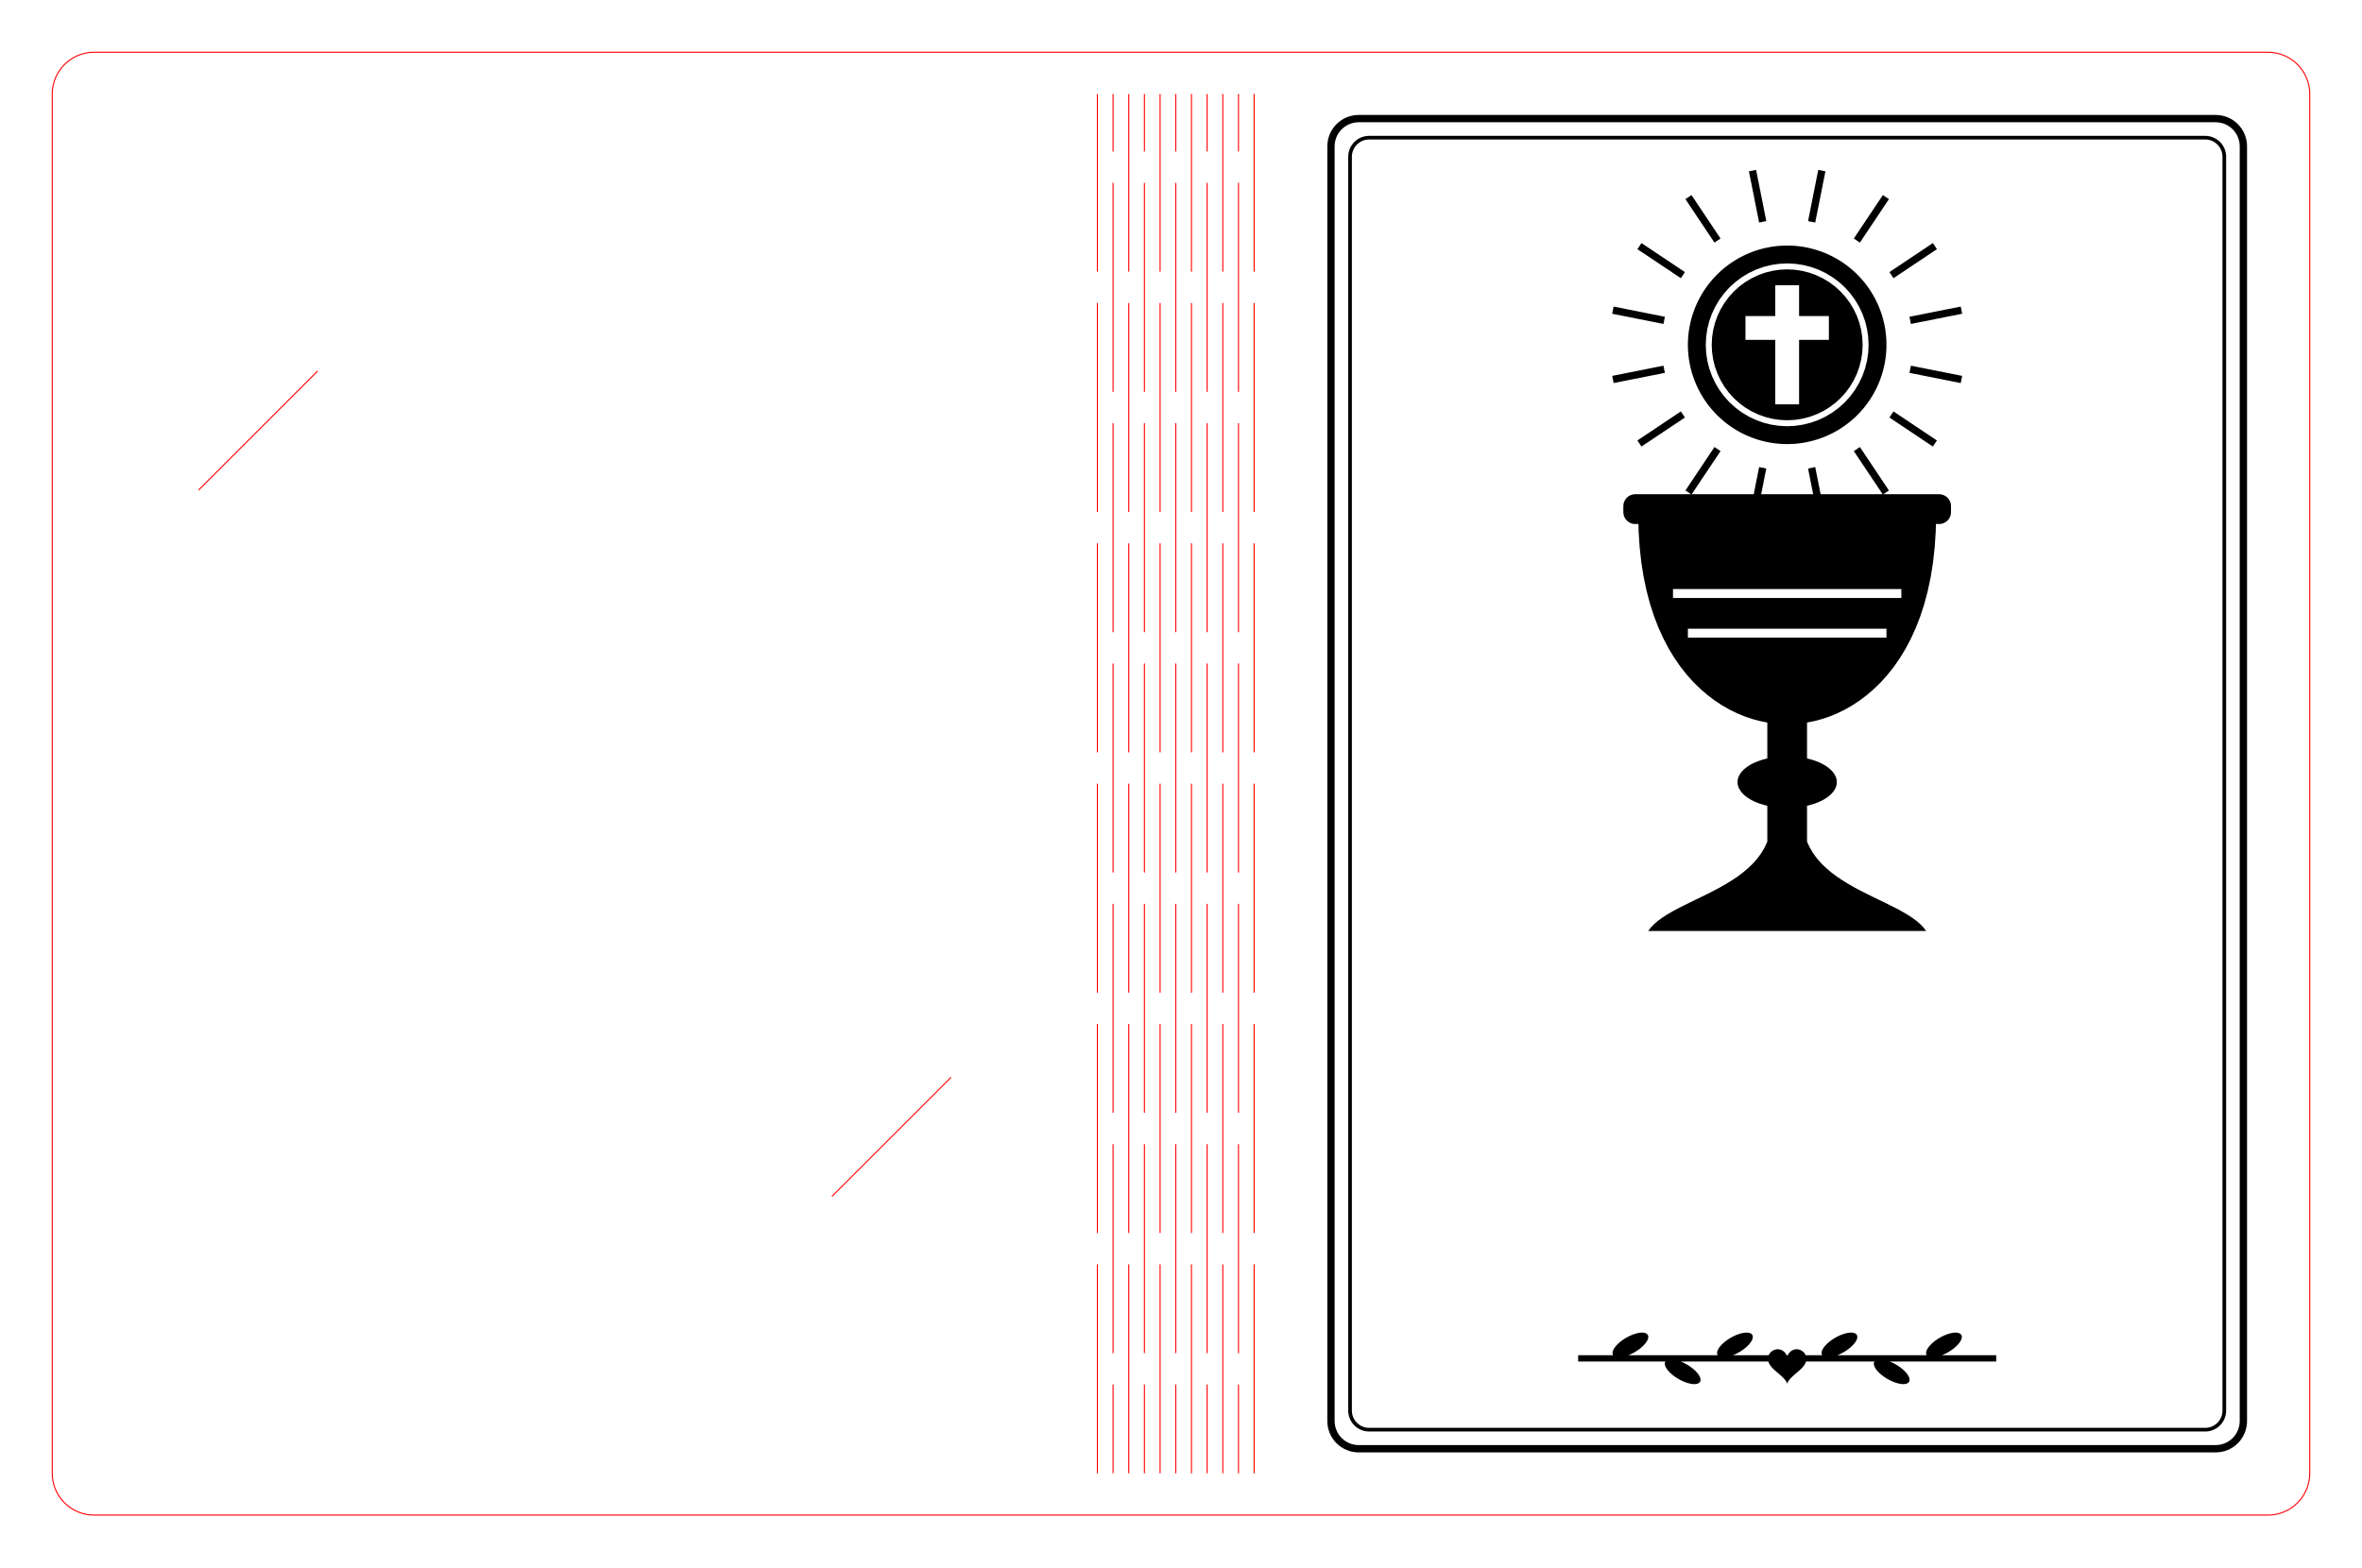
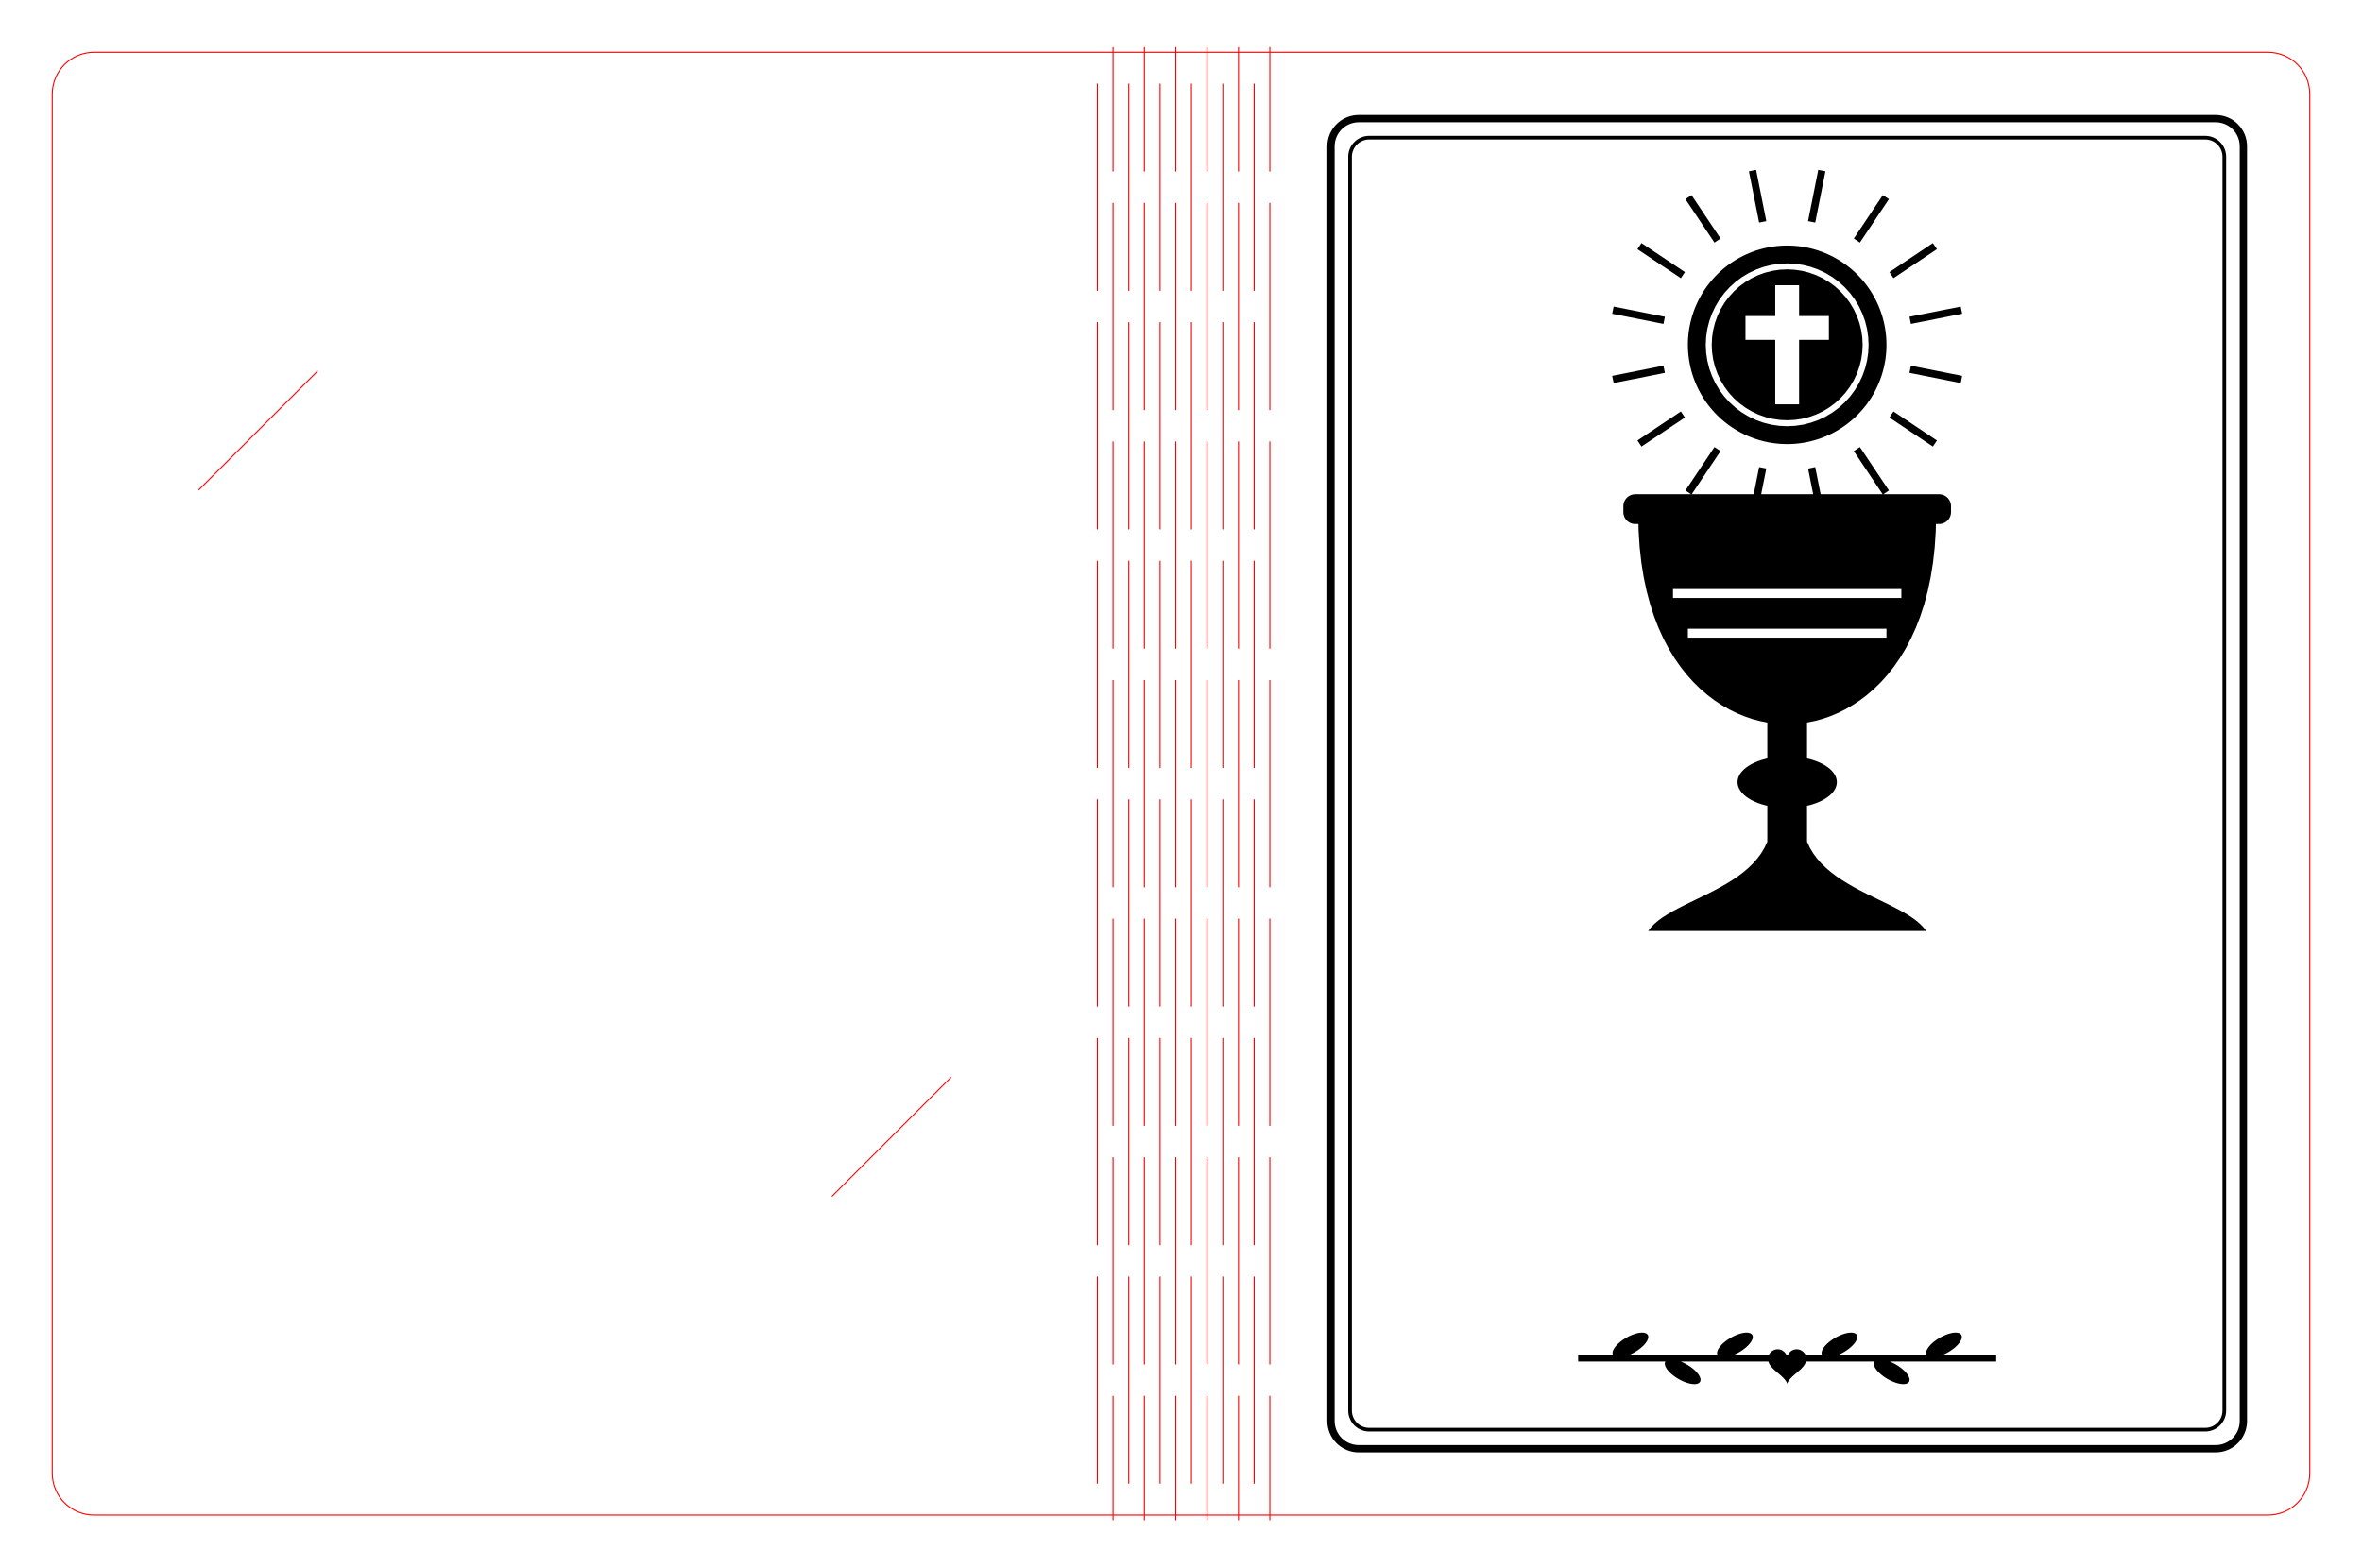
<svg xmlns="http://www.w3.org/2000/svg" width="226.0mm" height="150.0mm" viewBox="0 0 226.000 150.000">
  <g id="gravieren" fill="#000000" fill-rule="evenodd">
    <path d="M182.431,132.417 L182.383,132.432 L182.332,132.444 L182.278,132.453 L182.221,132.460 L182.160,132.463 L182.097,132.464 L182.032,132.462 L181.963,132.457 L181.893,132.449 L181.820,132.438 L181.746,132.425 L181.669,132.408 L181.591,132.389 L181.512,132.368 L181.431,132.344 L181.349,132.317 L181.267,132.287 L181.184,132.256 L181.100,132.222 L181.016,132.185 L180.932,132.147 L180.848,132.106 L180.765,132.064 L180.682,132.019 L180.600,131.973 L180.519,131.925 L180.439,131.875 L180.360,131.824 L180.283,131.772 L180.208,131.719 L180.135,131.664 L180.063,131.609 L179.994,131.553 L179.927,131.496 L179.863,131.438 L179.802,131.381 L179.744,131.323 L179.688,131.265 L179.636,131.207 L179.587,131.149 L179.541,131.091 L179.499,131.034 L179.461,130.977 L179.426,130.922 L179.395,130.867 L179.368,130.813 L179.345,130.760 L179.326,130.708 L179.311,130.658 L179.300,130.610 L179.293,130.562 L179.290,130.517 L179.291,130.474 L179.297,130.432 L179.306,130.393 L179.320,130.355 L179.337,130.320 L179.350,130.300 L172.801,130.300 L172.797,130.316 L172.773,130.384 L172.744,130.453 L172.710,130.520 L172.672,130.587 L172.629,130.653 L172.583,130.718 L172.533,130.783 L172.479,130.847 L172.422,130.909 L172.363,130.971 L172.302,131.032 L172.238,131.093 L172.173,131.152 L172.108,131.211 L172.041,131.269 L171.974,131.327 L171.908,131.384 L171.842,131.440 L171.777,131.495 L171.713,131.550 L171.651,131.605 L171.590,131.658 L171.532,131.711 L171.477,131.764 L171.424,131.815 L171.374,131.865 L171.327,131.914 L171.283,131.963 L171.243,132.009 L171.206,132.055 L171.172,132.099 L171.142,132.140 L171.115,132.181 L171.092,132.218 L171.072,132.254 L171.054,132.287 L171.040,132.318 L171.028,132.346 L171.019,132.371 L171.012,132.393 L171.007,132.412 L171.004,132.427 L171.002,132.439 L171.000,132.448 L171.000,132.453 L171.000,132.455 L171.000,132.453 L171.000,132.448 L170.998,132.439 L170.996,132.427 L170.993,132.412 L170.988,132.393 L170.981,132.371 L170.972,132.346 L170.960,132.318 L170.946,132.287 L170.928,132.254 L170.908,132.218 L170.885,132.181 L170.858,132.140 L170.828,132.099 L170.794,132.055 L170.757,132.009 L170.717,131.963 L170.673,131.914 L170.626,131.865 L170.576,131.815 L170.523,131.764 L170.468,131.711 L170.410,131.658 L170.349,131.605 L170.287,131.550 L170.223,131.495 L170.158,131.440 L170.092,131.384 L170.026,131.327 L169.959,131.269 L169.892,131.211 L169.827,131.152 L169.762,131.093 L169.698,131.032 L169.637,130.971 L169.578,130.909 L169.521,130.847 L169.467,130.783 L169.417,130.718 L169.371,130.653 L169.328,130.587 L169.290,130.520 L169.256,130.453 L169.227,130.384 L169.203,130.316 L169.199,130.300 L160.805,130.300 L160.816,130.304 L160.900,130.338 L160.984,130.375 L161.068,130.413 L161.152,130.454 L161.235,130.496 L161.318,130.541 L161.400,130.587 L161.481,130.635 L161.561,130.685 L161.640,130.736 L161.717,130.788 L161.792,130.841 L161.865,130.896 L161.937,130.951 L162.006,131.007 L162.073,131.064 L162.137,131.122 L162.198,131.179 L162.256,131.237 L162.312,131.295 L162.364,131.353 L162.413,131.411 L162.459,131.469 L162.501,131.526 L162.539,131.583 L162.574,131.638 L162.605,131.693 L162.632,131.747 L162.655,131.800 L162.674,131.852 L162.689,131.902 L162.700,131.950 L162.707,131.998 L162.710,132.043 L162.709,132.086 L162.703,132.128 L162.694,132.167 L162.680,132.205 L162.663,132.240 L162.641,132.273 L162.616,132.303 L162.586,132.331 L162.553,132.357 L162.516,132.380 L162.475,132.400 L162.431,132.417 L162.383,132.432 L162.332,132.444 L162.278,132.453 L162.221,132.460 L162.160,132.463 L162.097,132.464 L162.032,132.462 L161.963,132.457 L161.893,132.449 L161.820,132.438 L161.746,132.425 L161.669,132.408 L161.591,132.389 L161.512,132.368 L161.431,132.344 L161.349,132.317 L161.267,132.287 L161.184,132.256 L161.100,132.222 L161.016,132.185 L160.932,132.147 L160.848,132.106 L160.765,132.064 L160.682,132.019 L160.600,131.973 L160.519,131.925 L160.439,131.875 L160.360,131.824 L160.283,131.772 L160.208,131.719 L160.135,131.664 L160.063,131.609 L159.994,131.553 L159.927,131.496 L159.863,131.438 L159.802,131.381 L159.744,131.323 L159.688,131.265 L159.636,131.207 L159.587,131.149 L159.541,131.091 L159.499,131.034 L159.461,130.977 L159.426,130.922 L159.395,130.867 L159.368,130.813 L159.345,130.760 L159.326,130.708 L159.311,130.658 L159.300,130.610 L159.293,130.562 L159.290,130.517 L159.291,130.474 L159.297,130.432 L159.306,130.393 L159.320,130.355 L159.337,130.320 L159.350,130.300 L151.000,130.300 L151.000,129.700 L154.350,129.700 L154.337,129.680 L154.320,129.645 L154.306,129.607 L154.297,129.568 L154.291,129.526 L154.290,129.483 L154.293,129.438 L154.300,129.390 L154.311,129.342 L154.326,129.292 L154.345,129.240 L154.368,129.187 L154.395,129.133 L154.426,129.078 L154.461,129.023 L154.499,128.966 L154.541,128.909 L154.587,128.851 L154.636,128.793 L154.688,128.735 L154.744,128.677 L154.802,128.619 L154.863,128.562 L154.927,128.504 L154.994,128.447 L155.063,128.391 L155.135,128.336 L155.208,128.281 L155.283,128.228 L155.360,128.176 L155.439,128.125 L155.519,128.075 L155.600,128.027 L155.682,127.981 L155.765,127.936 L155.848,127.894 L155.932,127.853 L156.016,127.815 L156.100,127.778 L156.184,127.744 L156.267,127.713 L156.349,127.683 L156.431,127.656 L156.512,127.632 L156.591,127.611 L156.669,127.592 L156.746,127.575 L156.820,127.562 L156.893,127.551 L156.963,127.543 L157.032,127.538 L157.097,127.536 L157.160,127.537 L157.221,127.540 L157.278,127.547 L157.332,127.556 L157.383,127.568 L157.431,127.583 L157.475,127.600 L157.516,127.620 L157.553,127.643 L157.586,127.669 L157.616,127.697 L157.641,127.727 L157.663,127.760 L157.680,127.795 L157.694,127.833 L157.703,127.872 L157.709,127.914 L157.710,127.957 L157.707,128.002 L157.700,128.050 L157.689,128.098 L157.674,128.148 L157.655,128.200 L157.632,128.253 L157.605,128.307 L157.574,128.362 L157.539,128.417 L157.501,128.474 L157.459,128.531 L157.413,128.589 L157.364,128.647 L157.312,128.705 L157.256,128.763 L157.198,128.821 L157.137,128.878 L157.073,128.936 L157.006,128.993 L156.937,129.049 L156.865,129.104 L156.792,129.159 L156.717,129.212 L156.640,129.264 L156.561,129.315 L156.481,129.365 L156.400,129.413 L156.318,129.459 L156.235,129.504 L156.152,129.546 L156.068,129.587 L155.984,129.625 L155.900,129.662 L155.816,129.696 L155.805,129.700 L164.350,129.700 L164.337,129.680 L164.320,129.645 L164.306,129.607 L164.297,129.568 L164.291,129.526 L164.290,129.483 L164.293,129.438 L164.300,129.390 L164.311,129.342 L164.326,129.292 L164.345,129.240 L164.368,129.187 L164.395,129.133 L164.426,129.078 L164.461,129.023 L164.499,128.966 L164.541,128.909 L164.587,128.851 L164.636,128.793 L164.688,128.735 L164.744,128.677 L164.802,128.619 L164.863,128.562 L164.927,128.504 L164.994,128.447 L165.063,128.391 L165.135,128.336 L165.208,128.281 L165.283,128.228 L165.360,128.176 L165.439,128.125 L165.519,128.075 L165.600,128.027 L165.682,127.981 L165.765,127.936 L165.848,127.894 L165.932,127.853 L166.016,127.815 L166.100,127.778 L166.184,127.744 L166.267,127.713 L166.349,127.683 L166.431,127.656 L166.512,127.632 L166.591,127.611 L166.669,127.592 L166.746,127.575 L166.820,127.562 L166.893,127.551 L166.963,127.543 L167.032,127.538 L167.097,127.536 L167.160,127.537 L167.221,127.540 L167.278,127.547 L167.332,127.556 L167.383,127.568 L167.431,127.583 L167.475,127.600 L167.516,127.620 L167.553,127.643 L167.586,127.669 L167.616,127.697 L167.641,127.727 L167.663,127.760 L167.680,127.795 L167.694,127.833 L167.703,127.872 L167.709,127.914 L167.710,127.957 L167.707,128.002 L167.700,128.050 L167.689,128.098 L167.674,128.148 L167.655,128.200 L167.632,128.253 L167.605,128.307 L167.574,128.362 L167.539,128.417 L167.501,128.474 L167.459,128.531 L167.413,128.589 L167.364,128.647 L167.312,128.705 L167.256,128.763 L167.198,128.821 L167.137,128.878 L167.073,128.936 L167.006,128.993 L166.937,129.049 L166.865,129.104 L166.792,129.159 L166.717,129.212 L166.640,129.264 L166.561,129.315 L166.481,129.365 L166.400,129.413 L166.318,129.459 L166.235,129.504 L166.152,129.546 L166.068,129.587 L165.984,129.625 L165.900,129.662 L165.816,129.696 L165.805,129.700 L169.231,129.700 L169.256,129.646 L169.290,129.586 L169.328,129.529 L169.371,129.474 L169.417,129.422 L169.467,129.374 L169.521,129.330 L169.578,129.289 L169.637,129.253 L169.698,129.221 L169.762,129.193 L169.827,129.170 L169.892,129.153 L169.959,129.140 L170.026,129.132 L170.092,129.129 L170.158,129.131 L170.223,129.138 L170.287,129.149 L170.349,129.165 L170.410,129.186 L170.468,129.210 L170.523,129.238 L170.576,129.270 L170.626,129.304 L170.673,129.341 L170.717,129.380 L170.757,129.421 L170.794,129.463 L170.828,129.506 L170.858,129.549 L170.885,129.592 L170.908,129.634 L170.928,129.675 L170.939,129.700 L171.061,129.700 L171.072,129.675 L171.092,129.634 L171.115,129.592 L171.142,129.549 L171.172,129.506 L171.206,129.463 L171.243,129.421 L171.283,129.380 L171.327,129.341 L171.374,129.304 L171.424,129.270 L171.477,129.238 L171.532,129.210 L171.590,129.186 L171.651,129.165 L171.713,129.149 L171.777,129.138 L171.842,129.131 L171.908,129.129 L171.974,129.132 L172.041,129.140 L172.108,129.153 L172.173,129.170 L172.238,129.193 L172.302,129.221 L172.363,129.253 L172.422,129.289 L172.479,129.330 L172.533,129.374 L172.583,129.422 L172.629,129.474 L172.672,129.529 L172.710,129.586 L172.744,129.646 L172.769,129.700 L174.350,129.700 L174.337,129.680 L174.320,129.645 L174.306,129.607 L174.297,129.568 L174.291,129.526 L174.290,129.483 L174.293,129.438 L174.300,129.390 L174.311,129.342 L174.326,129.292 L174.345,129.240 L174.368,129.187 L174.395,129.133 L174.426,129.078 L174.461,129.023 L174.499,128.966 L174.541,128.909 L174.587,128.851 L174.636,128.793 L174.688,128.735 L174.744,128.677 L174.802,128.619 L174.863,128.562 L174.927,128.504 L174.994,128.447 L175.063,128.391 L175.135,128.336 L175.208,128.281 L175.283,128.228 L175.360,128.176 L175.439,128.125 L175.519,128.075 L175.600,128.027 L175.682,127.981 L175.765,127.936 L175.848,127.894 L175.932,127.853 L176.016,127.815 L176.100,127.778 L176.184,127.744 L176.267,127.713 L176.349,127.683 L176.431,127.656 L176.512,127.632 L176.591,127.611 L176.669,127.592 L176.746,127.575 L176.820,127.562 L176.893,127.551 L176.963,127.543 L177.032,127.538 L177.097,127.536 L177.160,127.537 L177.221,127.540 L177.278,127.547 L177.332,127.556 L177.383,127.568 L177.431,127.583 L177.475,127.600 L177.516,127.620 L177.553,127.643 L177.586,127.669 L177.616,127.697 L177.641,127.727 L177.663,127.760 L177.680,127.795 L177.694,127.833 L177.703,127.872 L177.709,127.914 L177.710,127.957 L177.707,128.002 L177.700,128.050 L177.689,128.098 L177.674,128.148 L177.655,128.200 L177.632,128.253 L177.605,128.307 L177.574,128.362 L177.539,128.417 L177.501,128.474 L177.459,128.531 L177.413,128.589 L177.364,128.647 L177.312,128.705 L177.256,128.763 L177.198,128.821 L177.137,128.878 L177.073,128.936 L177.006,128.993 L176.937,129.049 L176.865,129.104 L176.792,129.159 L176.717,129.212 L176.640,129.264 L176.561,129.315 L176.481,129.365 L176.400,129.413 L176.318,129.459 L176.235,129.504 L176.152,129.546 L176.068,129.587 L175.984,129.625 L175.900,129.662 L175.816,129.696 L175.805,129.700 L184.350,129.700 L184.337,129.680 L184.320,129.645 L184.306,129.607 L184.297,129.568 L184.291,129.526 L184.290,129.483 L184.293,129.438 L184.300,129.390 L184.311,129.342 L184.326,129.292 L184.345,129.240 L184.368,129.187 L184.395,129.133 L184.426,129.078 L184.461,129.023 L184.499,128.966 L184.541,128.909 L184.587,128.851 L184.636,128.793 L184.688,128.735 L184.744,128.677 L184.802,128.619 L184.863,128.562 L184.927,128.504 L184.994,128.447 L185.063,128.391 L185.135,128.336 L185.208,128.281 L185.283,128.228 L185.360,128.176 L185.439,128.125 L185.519,128.075 L185.600,128.027 L185.682,127.981 L185.765,127.936 L185.848,127.894 L185.932,127.853 L186.016,127.815 L186.100,127.778 L186.184,127.744 L186.267,127.713 L186.349,127.683 L186.431,127.656 L186.512,127.632 L186.591,127.611 L186.669,127.592 L186.746,127.575 L186.820,127.562 L186.893,127.551 L186.963,127.543 L187.032,127.538 L187.097,127.536 L187.160,127.537 L187.221,127.540 L187.278,127.547 L187.332,127.556 L187.383,127.568 L187.431,127.583 L187.475,127.600 L187.516,127.620 L187.553,127.643 L187.586,127.669 L187.616,127.697 L187.641,127.727 L187.663,127.760 L187.680,127.795 L187.694,127.833 L187.703,127.872 L187.709,127.914 L187.710,127.957 L187.707,128.002 L187.700,128.050 L187.689,128.098 L187.674,128.148 L187.655,128.200 L187.632,128.253 L187.605,128.307 L187.574,128.362 L187.539,128.417 L187.501,128.474 L187.459,128.531 L187.413,128.589 L187.364,128.647 L187.312,128.705 L187.256,128.763 L187.198,128.821 L187.137,128.878 L187.073,128.936 L187.006,128.993 L186.937,129.049 L186.865,129.104 L186.792,129.159 L186.717,129.212 L186.640,129.264 L186.561,129.315 L186.481,129.365 L186.400,129.413 L186.318,129.459 L186.235,129.504 L186.152,129.546 L186.068,129.587 L185.984,129.625 L185.900,129.662 L185.816,129.696 L185.805,129.700 L191.000,129.700 L191.000,130.300 L180.805,130.300 L180.816,130.304 L180.900,130.338 L180.984,130.375 L181.068,130.413 L181.152,130.454 L181.235,130.496 L181.318,130.541 L181.400,130.587 L181.481,130.635 L181.561,130.685 L181.640,130.736 L181.717,130.788 L181.792,130.841 L181.865,130.896 L181.937,130.951 L182.006,131.007 L182.073,131.064 L182.137,131.122 L182.198,131.179 L182.256,131.237 L182.312,131.295 L182.364,131.353 L182.413,131.411 L182.459,131.469 L182.501,131.526 L182.539,131.583 L182.574,131.638 L182.605,131.693 L182.632,131.747 L182.655,131.800 L182.674,131.852 L182.689,131.902 L182.700,131.950 L182.707,131.998 L182.710,132.043 L182.709,132.086 L182.703,132.128 L182.694,132.167 L182.680,132.205 L182.663,132.240 L182.641,132.273 L182.616,132.303 L182.586,132.331 L182.553,132.357 L182.516,132.380 L182.475,132.400 Z M128.852,138.772 L128.586,138.646 L128.333,138.494 L128.097,138.319 L127.879,138.121 L127.681,137.903 L127.506,137.667 L127.354,137.414 L127.228,137.148 L127.129,136.871 L127.058,136.585 L127.014,136.294 L127.000,136.000 L127.000,14.000 L127.014,13.706 L127.058,13.415 L127.129,13.129 L127.228,12.852 L127.354,12.586 L127.506,12.333 L127.681,12.097 L127.879,11.879 L128.097,11.681 L128.333,11.506 L128.586,11.354 L128.852,11.228 L129.129,11.129 L129.415,11.058 L129.706,11.014 L130.000,11.000 L212.000,11.000 L212.294,11.014 L212.585,11.058 L212.871,11.129 L213.148,11.228 L213.414,11.354 L213.667,11.506 L213.903,11.681 L214.121,11.879 L214.319,12.097 L214.494,12.333 L214.646,12.586 L214.772,12.852 L214.871,13.129 L214.942,13.415 L214.986,13.706 L215.000,14.000 L215.000,136.000 L214.986,136.294 L214.942,136.585 L214.871,136.871 L214.772,137.148 L214.646,137.414 L214.494,137.667 L214.319,137.903 L214.121,138.121 L213.903,138.319 L213.667,138.494 L213.414,138.646 L213.148,138.772 L212.871,138.871 L212.585,138.942 L212.294,138.986 L212.000,139.000 L130.000,139.000 L129.706,138.986 L129.415,138.942 L129.129,138.871 Z M213.084,138.028 L213.277,137.912 L213.459,137.777 L213.626,137.626 L213.777,137.459 L213.912,137.277 L214.028,137.084 L214.124,136.880 L214.200,136.667 L214.255,136.449 L214.288,136.225 L214.300,135.983 L214.300,14.017 L214.288,13.775 L214.255,13.551 L214.200,13.333 L214.124,13.120 L214.028,12.916 L213.912,12.723 L213.777,12.541 L213.626,12.374 L213.459,12.223 L213.277,12.088 L213.084,11.972 L212.880,11.876 L212.667,11.800 L212.449,11.745 L212.225,11.712 L211.983,11.700 L130.017,11.700 L129.775,11.712 L129.551,11.745 L129.333,11.800 L129.120,11.876 L128.916,11.972 L128.723,12.088 L128.541,12.223 L128.374,12.374 L128.223,12.541 L128.088,12.723 L127.972,12.916 L127.876,13.120 L127.800,13.333 L127.745,13.551 L127.712,13.775 L127.700,14.017 L127.700,135.983 L127.712,136.225 L127.745,136.449 L127.800,136.667 L127.876,136.880 L127.972,137.084 L128.088,137.277 L128.223,137.459 L128.374,137.626 L128.541,137.777 L128.723,137.912 L128.916,138.028 L129.120,138.124 L129.333,138.200 L129.551,138.255 L129.775,138.288 L130.017,138.300 L211.983,138.300 L212.225,138.288 L212.449,138.255 L212.667,138.200 L212.880,138.124 Z M168.512,47.300 L173.488,47.300 L172.998,44.838 L173.684,44.701 L174.201,47.300 L180.134,47.300 L177.376,43.172 L177.958,42.783 L180.736,46.941 L180.198,47.300 L185.535,47.300 L185.647,47.305 L185.757,47.322 L185.866,47.349 L185.971,47.387 L186.072,47.435 L186.168,47.492 L186.258,47.559 L186.341,47.634 L186.416,47.717 L186.483,47.807 L186.540,47.903 L186.588,48.004 L186.626,48.109 L186.653,48.218 L186.670,48.328 L186.675,48.440 L186.675,49.010 L186.670,49.122 L186.653,49.232 L186.626,49.341 L186.588,49.446 L186.540,49.547 L186.483,49.643 L186.416,49.733 L186.341,49.816 L186.258,49.891 L186.168,49.958 L186.072,50.015 L185.971,50.063 L185.866,50.101 L185.757,50.128 L185.647,50.145 L185.535,50.150 L185.230,50.150 L185.216,50.823 L185.116,52.368 L184.953,53.837 L184.731,55.230 L184.453,56.549 L184.122,57.795 L183.741,58.969 L183.315,60.072 L182.845,61.107 L182.336,62.073 L181.791,62.972 L181.213,63.806 L180.604,64.576 L179.970,65.282 L179.312,65.927 L178.635,66.511 L177.941,67.036 L177.234,67.502 L176.517,67.912 L175.794,68.266 L175.067,68.566 L174.340,68.812 L173.617,69.006 L172.900,69.150 L172.900,72.587 L173.031,72.617 L173.239,72.672 L173.442,72.731 L173.639,72.796 L173.830,72.866 L174.013,72.941 L174.190,73.020 L174.359,73.103 L174.520,73.191 L174.672,73.283 L174.815,73.379 L174.949,73.478 L175.074,73.580 L175.189,73.686 L175.294,73.794 L175.388,73.905 L175.472,74.018 L175.545,74.133 L175.608,74.250 L175.659,74.368 L175.699,74.488 L175.727,74.608 L175.744,74.729 L175.750,74.850 L175.744,74.971 L175.727,75.092 L175.699,75.212 L175.659,75.332 L175.608,75.450 L175.545,75.567 L175.472,75.682 L175.388,75.795 L175.294,75.906 L175.189,76.014 L175.074,76.120 L174.949,76.222 L174.815,76.321 L174.672,76.417 L174.520,76.509 L174.359,76.597 L174.190,76.680 L174.013,76.759 L173.830,76.834 L173.639,76.904 L173.442,76.969 L173.239,77.028 L173.031,77.083 L172.900,77.113 L172.900,80.550 L173.166,81.124 L173.487,81.662 L173.857,82.164 L174.272,82.635 L174.727,83.075 L175.216,83.489 L175.734,83.878 L176.278,84.244 L176.841,84.591 L177.419,84.921 L178.007,85.235 L178.600,85.537 L179.193,85.830 L179.781,86.115 L180.359,86.395 L180.922,86.672 L181.466,86.950 L181.984,87.230 L182.473,87.515 L182.928,87.807 L183.343,88.109 L183.713,88.424 L184.034,88.753 L184.300,89.100 L157.700,89.100 L157.966,88.753 L158.287,88.424 L158.657,88.109 L159.072,87.807 L159.527,87.515 L160.016,87.230 L160.534,86.950 L161.078,86.672 L161.641,86.395 L162.219,86.115 L162.807,85.830 L163.400,85.537 L163.993,85.235 L164.581,84.921 L165.159,84.591 L165.722,84.244 L166.266,83.878 L166.784,83.489 L167.273,83.075 L167.728,82.635 L168.143,82.164 L168.513,81.662 L168.834,81.124 L169.100,80.550 L169.100,77.113 L168.969,77.083 L168.761,77.028 L168.558,76.969 L168.361,76.904 L168.170,76.834 L167.987,76.759 L167.810,76.680 L167.641,76.597 L167.480,76.509 L167.328,76.417 L167.185,76.321 L167.051,76.222 L166.926,76.120 L166.811,76.014 L166.706,75.906 L166.612,75.795 L166.528,75.682 L166.455,75.567 L166.392,75.450 L166.341,75.332 L166.301,75.212 L166.273,75.092 L166.256,74.971 L166.250,74.850 L166.256,74.729 L166.273,74.608 L166.301,74.488 L166.341,74.368 L166.392,74.250 L166.455,74.133 L166.528,74.018 L166.612,73.905 L166.706,73.794 L166.811,73.686 L166.926,73.580 L167.051,73.478 L167.185,73.379 L167.328,73.283 L167.480,73.191 L167.641,73.103 L167.810,73.020 L167.987,72.941 L168.170,72.866 L168.361,72.796 L168.558,72.731 L168.761,72.672 L168.969,72.617 L169.100,72.587 L169.100,69.150 L168.383,69.006 L167.660,68.812 L166.933,68.566 L166.206,68.266 L165.483,67.912 L164.766,67.502 L164.059,67.036 L163.365,66.511 L162.688,65.927 L162.030,65.282 L161.396,64.576 L160.787,63.806 L160.209,62.972 L159.664,62.073 L159.155,61.107 L158.685,60.072 L158.259,58.969 L157.878,57.795 L157.547,56.549 L157.269,55.230 L157.047,53.837 L156.884,52.368 L156.784,50.823 L156.770,50.150 L156.465,50.150 L156.353,50.145 L156.243,50.128 L156.134,50.101 L156.029,50.063 L155.928,50.015 L155.832,49.958 L155.742,49.891 L155.659,49.816 L155.584,49.733 L155.517,49.643 L155.460,49.547 L155.412,49.446 L155.374,49.341 L155.347,49.232 L155.330,49.122 L155.325,49.010 L155.325,48.440 L155.330,48.328 L155.347,48.218 L155.374,48.109 L155.412,48.004 L155.460,47.903 L155.517,47.807 L155.584,47.717 L155.659,47.634 L155.742,47.559 L155.832,47.492 L155.928,47.435 L156.029,47.387 L156.134,47.349 L156.243,47.322 L156.353,47.305 L156.465,47.300 L161.802,47.300 L161.264,46.941 L164.042,42.783 L164.624,43.172 L161.866,47.300 L167.799,47.300 L168.316,44.701 L169.002,44.838 Z M180.500,60.172 L161.500,60.172 L161.500,61.027 L180.500,61.027 Z M181.925,56.373 L160.075,56.373 L160.075,57.227 L181.925,57.227 Z M156.671,42.154 L160.828,39.376 L161.217,39.958 L157.059,42.736 Z M154.395,36.660 L154.258,35.973 L159.162,34.998 L159.299,35.684 Z M177.367,36.403 L177.003,37.011 L176.581,37.580 L176.105,38.105 L175.580,38.581 L175.011,39.003 L174.403,39.367 L173.763,39.670 L173.096,39.909 L172.409,40.081 L171.708,40.185 L171.000,40.220 L170.292,40.185 L169.591,40.081 L168.904,39.909 L168.237,39.670 L167.597,39.367 L166.989,39.003 L166.420,38.581 L165.895,38.105 L165.419,37.580 L164.997,37.011 L164.633,36.403 L164.330,35.763 L164.091,35.096 L163.919,34.409 L163.815,33.708 L163.780,33.000 L163.815,32.292 L163.919,31.591 L164.091,30.904 L164.330,30.237 L164.633,29.597 L164.997,28.989 L165.419,28.420 L165.895,27.895 L166.420,27.419 L166.989,26.997 L167.597,26.633 L168.237,26.330 L168.904,26.091 L169.591,25.919 L170.292,25.815 L171.000,25.780 L171.708,25.815 L172.409,25.919 L173.096,26.091 L173.763,26.330 L174.403,26.633 L175.011,26.997 L175.580,27.419 L176.105,27.895 L176.581,28.420 L177.003,28.989 L177.367,29.597 L177.670,30.237 L177.909,30.904 L178.081,31.591 L178.185,32.292 L178.220,33.000 L178.185,33.708 L178.081,34.409 L177.909,35.096 L177.670,35.763 Z M169.860,30.245 L167.010,30.245 L167.010,32.525 L169.860,32.525 L169.860,38.700 L172.140,38.700 L172.140,32.525 L174.990,32.525 L174.990,30.245 L172.140,30.245 L172.140,27.300 L169.860,27.300 Z M154.395,29.340 L159.299,30.316 L159.162,31.002 L154.258,30.027 Z M156.671,23.846 L157.059,23.264 L161.217,26.042 L160.828,26.624 Z M161.846,18.671 L164.624,22.828 L164.042,23.217 L161.264,19.059 Z M168.027,16.258 L169.002,21.162 L168.316,21.299 L167.340,16.395 Z M130.235,136.848 L130.057,136.764 L129.889,136.663 L129.731,136.546 L129.586,136.414 L129.454,136.269 L129.337,136.111 L129.236,135.943 L129.152,135.765 L129.086,135.581 L129.038,135.390 L129.010,135.196 L129.000,135.000 L129.000,15.000 L129.010,14.804 L129.038,14.610 L129.086,14.419 L129.152,14.235 L129.236,14.057 L129.337,13.889 L129.454,13.731 L129.586,13.586 L129.731,13.454 L129.889,13.337 L130.057,13.236 L130.235,13.152 L130.419,13.086 L130.610,13.038 L130.804,13.010 L131.000,13.000 L211.000,13.000 L211.196,13.010 L211.390,13.038 L211.581,13.086 L211.765,13.152 L211.943,13.236 L212.111,13.337 L212.269,13.454 L212.414,13.586 L212.546,13.731 L212.663,13.889 L212.764,14.057 L212.848,14.235 L212.914,14.419 L212.962,14.610 L212.990,14.804 L213.000,15.000 L213.000,135.000 L212.990,135.196 L212.962,135.390 L212.914,135.581 L212.848,135.765 L212.764,135.943 L212.663,136.111 L212.546,136.269 L212.414,136.414 L212.269,136.546 L212.111,136.663 L211.943,136.764 L211.765,136.848 L211.581,136.914 L211.390,136.962 L211.196,136.990 L211.000,137.000 L131.000,137.000 L130.804,136.990 L130.610,136.962 L130.419,136.914 Z M211.778,136.455 L211.916,136.372 L212.046,136.275 L212.166,136.166 L212.275,136.046 L212.372,135.916 L212.455,135.778 L212.524,135.631 L212.579,135.479 L212.618,135.322 L212.642,135.162 L212.650,134.991 L212.650,15.009 L212.642,14.838 L212.618,14.678 L212.579,14.521 L212.524,14.369 L212.455,14.222 L212.372,14.084 L212.275,13.954 L212.166,13.834 L212.046,13.725 L211.916,13.628 L211.778,13.545 L211.631,13.476 L211.479,13.421 L211.322,13.382 L211.162,13.358 L210.991,13.350 L131.009,13.350 L130.838,13.358 L130.678,13.382 L130.521,13.421 L130.369,13.476 L130.222,13.545 L130.084,13.628 L129.954,13.725 L129.834,13.834 L129.725,13.954 L129.628,14.084 L129.545,14.222 L129.476,14.369 L129.421,14.521 L129.382,14.678 L129.358,14.838 L129.350,15.009 L129.350,134.991 L129.358,135.162 L129.382,135.322 L129.421,135.479 L129.476,135.631 L129.545,135.778 L129.628,135.916 L129.725,136.046 L129.834,136.166 L129.954,136.275 L130.084,136.372 L130.222,136.455 L130.369,136.524 L130.521,136.579 L130.678,136.618 L130.838,136.642 L131.009,136.650 L210.991,136.650 L211.162,136.642 L211.322,136.618 L211.479,136.579 L211.631,136.524 Z M184.941,42.736 L180.783,39.958 L181.172,39.376 L185.329,42.154 Z M187.742,35.973 L187.605,36.660 L182.701,35.684 L182.838,34.998 Z M180.252,35.157 L180.176,35.459 L180.091,35.758 L179.996,36.054 L179.891,36.346 L179.777,36.635 L179.653,36.921 L179.520,37.202 L179.378,37.478 L179.227,37.750 L179.067,38.017 L178.899,38.278 L178.722,38.534 L178.537,38.783 L178.344,39.027 L178.142,39.264 L177.934,39.494 L177.718,39.718 L177.494,39.934 L177.264,40.142 L177.027,40.344 L176.783,40.537 L176.534,40.722 L176.278,40.899 L176.017,41.067 L175.750,41.227 L175.478,41.378 L175.202,41.520 L174.921,41.653 L174.635,41.777 L174.346,41.891 L174.054,41.996 L173.758,42.091 L173.459,42.176 L173.157,42.252 L172.853,42.317 L172.548,42.373 L172.240,42.419 L171.931,42.454 L171.621,42.480 L171.311,42.495 L171.000,42.500 L170.689,42.495 L170.379,42.480 L170.069,42.454 L169.760,42.419 L169.452,42.373 L169.147,42.317 L168.843,42.252 L168.541,42.176 L168.242,42.091 L167.946,41.996 L167.654,41.891 L167.365,41.777 L167.079,41.653 L166.798,41.520 L166.522,41.378 L166.250,41.227 L165.983,41.067 L165.722,40.899 L165.466,40.722 L165.217,40.537 L164.973,40.344 L164.736,40.142 L164.506,39.934 L164.282,39.718 L164.066,39.494 L163.858,39.264 L163.656,39.027 L163.463,38.783 L163.278,38.534 L163.101,38.278 L162.933,38.017 L162.773,37.750 L162.622,37.478 L162.480,37.202 L162.347,36.921 L162.223,36.635 L162.109,36.346 L162.004,36.054 L161.909,35.758 L161.824,35.459 L161.748,35.157 L161.683,34.853 L161.627,34.548 L161.581,34.240 L161.546,33.931 L161.520,33.621 L161.505,33.311 L161.500,33.000 L161.505,32.689 L161.520,32.379 L161.546,32.069 L161.581,31.760 L161.627,31.452 L161.683,31.147 L161.748,30.843 L161.824,30.541 L161.909,30.242 L162.004,29.946 L162.109,29.654 L162.223,29.365 L162.347,29.079 L162.480,28.798 L162.622,28.522 L162.773,28.250 L162.933,27.983 L163.101,27.722 L163.278,27.466 L163.463,27.217 L163.656,26.973 L163.858,26.736 L164.066,26.506 L164.282,26.282 L164.506,26.066 L164.736,25.858 L164.973,25.656 L165.217,25.463 L165.466,25.278 L165.722,25.101 L165.983,24.933 L166.250,24.773 L166.522,24.622 L166.798,24.480 L167.079,24.347 L167.365,24.223 L167.654,24.109 L167.946,24.004 L168.242,23.909 L168.541,23.824 L168.843,23.748 L169.147,23.683 L169.452,23.627 L169.760,23.581 L170.069,23.546 L170.379,23.520 L170.689,23.505 L171.000,23.500 L171.311,23.505 L171.621,23.520 L171.931,23.546 L172.240,23.581 L172.548,23.627 L172.853,23.683 L173.157,23.748 L173.459,23.824 L173.758,23.909 L174.054,24.004 L174.346,24.109 L174.635,24.223 L174.921,24.347 L175.202,24.480 L175.478,24.622 L175.750,24.773 L176.017,24.933 L176.278,25.101 L176.534,25.278 L176.783,25.463 L177.027,25.656 L177.264,25.858 L177.494,26.066 L177.718,26.282 L177.934,26.506 L178.142,26.736 L178.344,26.973 L178.537,27.217 L178.722,27.466 L178.899,27.722 L179.067,27.983 L179.227,28.250 L179.378,28.522 L179.520,28.798 L179.653,29.079 L179.777,29.365 L179.891,29.654 L179.996,29.946 L180.091,30.242 L180.176,30.541 L180.252,30.843 L180.317,31.147 L180.373,31.452 L180.419,31.760 L180.454,32.069 L180.480,32.379 L180.495,32.689 L180.500,33.000 L180.495,33.311 L180.480,33.621 L180.454,33.931 L180.419,34.240 L180.373,34.548 L180.317,34.853 Z M177.870,29.328 L177.477,28.672 L177.022,28.058 L176.508,27.492 L175.942,26.978 L175.328,26.523 L174.672,26.130 L173.981,25.803 L173.261,25.545 L172.520,25.360 L171.764,25.248 L171.000,25.210 L170.236,25.248 L169.480,25.360 L168.739,25.545 L168.019,25.803 L167.328,26.130 L166.672,26.523 L166.058,26.978 L165.492,27.492 L164.978,28.058 L164.523,28.672 L164.130,29.328 L163.803,30.019 L163.545,30.739 L163.360,31.480 L163.248,32.236 L163.210,33.000 L163.248,33.764 L163.360,34.520 L163.545,35.261 L163.803,35.981 L164.130,36.672 L164.523,37.328 L164.978,37.942 L165.492,38.508 L166.058,39.022 L166.672,39.477 L167.328,39.870 L168.019,40.197 L168.739,40.455 L169.480,40.640 L170.236,40.752 L171.000,40.790 L171.764,40.752 L172.520,40.640 L173.261,40.455 L173.981,40.197 L174.672,39.870 L175.328,39.477 L175.942,39.022 L176.508,38.508 L177.022,37.942 L177.477,37.328 L177.870,36.672 L178.197,35.981 L178.455,35.261 L178.640,34.520 L178.752,33.764 L178.790,33.000 L178.752,32.236 L178.640,31.480 L178.455,30.739 L178.197,30.019 Z M187.742,30.027 L182.838,31.002 L182.701,30.316 L187.605,29.340 Z M184.941,23.264 L185.329,23.846 L181.172,26.624 L180.783,26.042 Z M180.736,19.059 L177.958,23.217 L177.376,22.828 L180.154,18.671 Z M174.660,16.395 L173.684,21.299 L172.998,21.162 L173.973,16.258 Z" />
  </g>
  <g id="schneiden" fill="none" stroke="#FF0000" stroke-width="0.1">
    <path d="M217.000,145.000 L9.000,145.000 L8.608,144.981 L8.220,144.923 L7.839,144.828 L7.469,144.696 L7.114,144.528 L6.778,144.326 L6.462,144.092 L6.172,143.828 L5.908,143.538 L5.674,143.222 L5.472,142.886 L5.304,142.531 L5.172,142.161 L5.077,141.780 L5.019,141.392 L5.000,141.000 L5.000,9.000 L5.019,8.608 L5.077,8.220 L5.172,7.839 L5.304,7.469 L5.472,7.114 L5.674,6.778 L5.908,6.462 L6.172,6.172 L6.462,5.908 L6.778,5.674 L7.114,5.472 L7.469,5.304 L7.839,5.172 L8.220,5.077 L8.608,5.019 L9.000,5.000 L217.000,5.000 L217.392,5.019 L217.780,5.077 L218.161,5.172 L218.531,5.304 L218.886,5.472 L219.222,5.674 L219.538,5.908 L219.828,6.172 L220.092,6.462 L220.326,6.778 L220.528,7.114 L220.696,7.469 L220.828,7.839 L220.923,8.220 L220.981,8.608 L221.000,9.000 L221.000,141.000 L220.981,141.392 L220.923,141.780 L220.828,142.161 L220.696,142.531 L220.528,142.886 L220.326,143.222 L220.092,143.538 L219.828,143.828 L219.538,144.092 L219.222,144.326 L218.886,144.528 L218.531,144.696 L218.161,144.828 L217.780,144.923 L217.392,144.981 Z" />
-     <path d="M105.000,141.000 L105.000,121.000" />
-     <path d="M105.000,118.000 L105.000,98.000" />
-     <path d="M105.000,95.000 L105.000,75.000" />
-     <path d="M105.000,72.000 L105.000,52.000" />
-     <path d="M105.000,49.000 L105.000,29.000" />
-     <path d="M105.000,26.000 L105.000,9.000" />
-     <path d="M106.500,141.000 L106.500,132.500" />
-     <path d="M106.500,129.500 L106.500,109.500" />
-     <path d="M106.500,106.500 L106.500,86.500" />
-     <path d="M106.500,83.500 L106.500,63.500" />
-     <path d="M106.500,60.500 L106.500,40.500" />
-     <path d="M106.500,37.500 L106.500,17.500" />
-     <path d="M106.500,14.500 L106.500,9.000" />
-     <path d="M108.000,141.000 L108.000,121.000" />
-     <path d="M108.000,118.000 L108.000,98.000" />
-     <path d="M108.000,95.000 L108.000,75.000" />
-     <path d="M108.000,72.000 L108.000,52.000" />
-     <path d="M108.000,49.000 L108.000,29.000" />
-     <path d="M108.000,26.000 L108.000,9.000" />
-     <path d="M109.500,141.000 L109.500,132.500" />
-     <path d="M109.500,129.500 L109.500,109.500" />
-     <path d="M109.500,106.500 L109.500,86.500" />
-     <path d="M109.500,83.500 L109.500,63.500" />
-     <path d="M109.500,60.500 L109.500,40.500" />
-     <path d="M109.500,37.500 L109.500,17.500" />
-     <path d="M109.500,14.500 L109.500,9.000" />
-     <path d="M111.000,141.000 L111.000,121.000" />
-     <path d="M111.000,118.000 L111.000,98.000" />
-     <path d="M111.000,95.000 L111.000,75.000" />
-     <path d="M111.000,72.000 L111.000,52.000" />
-     <path d="M111.000,49.000 L111.000,29.000" />
-     <path d="M111.000,26.000 L111.000,9.000" />
-     <path d="M112.500,141.000 L112.500,132.500" />
-     <path d="M112.500,129.500 L112.500,109.500" />
-     <path d="M112.500,106.500 L112.500,86.500" />
-     <path d="M112.500,83.500 L112.500,63.500" />
-     <path d="M112.500,60.500 L112.500,40.500" />
-     <path d="M112.500,37.500 L112.500,17.500" />
-     <path d="M112.500,14.500 L112.500,9.000" />
-     <path d="M114.000,141.000 L114.000,121.000" />
-     <path d="M114.000,118.000 L114.000,98.000" />
-     <path d="M114.000,95.000 L114.000,75.000" />
-     <path d="M114.000,72.000 L114.000,52.000" />
-     <path d="M114.000,49.000 L114.000,29.000" />
-     <path d="M114.000,26.000 L114.000,9.000" />
-     <path d="M115.500,141.000 L115.500,132.500" />
-     <path d="M115.500,129.500 L115.500,109.500" />
-     <path d="M115.500,106.500 L115.500,86.500" />
-     <path d="M115.500,83.500 L115.500,63.500" />
-     <path d="M115.500,60.500 L115.500,40.500" />
-     <path d="M115.500,37.500 L115.500,17.500" />
-     <path d="M115.500,14.500 L115.500,9.000" />
-     <path d="M117.000,141.000 L117.000,121.000" />
-     <path d="M117.000,118.000 L117.000,98.000" />
-     <path d="M117.000,95.000 L117.000,75.000" />
-     <path d="M117.000,72.000 L117.000,52.000" />
-     <path d="M117.000,49.000 L117.000,29.000" />
-     <path d="M117.000,26.000 L117.000,9.000" />
-     <path d="M118.500,141.000 L118.500,132.500" />
-     <path d="M118.500,129.500 L118.500,109.500" />
-     <path d="M118.500,106.500 L118.500,86.500" />
-     <path d="M118.500,83.500 L118.500,63.500" />
-     <path d="M118.500,60.500 L118.500,40.500" />
-     <path d="M118.500,37.500 L118.500,17.500" />
-     <path d="M118.500,14.500 L118.500,9.000" />
-     <path d="M120.000,141.000 L120.000,121.000" />
-     <path d="M120.000,118.000 L120.000,98.000" />
-     <path d="M120.000,95.000 L120.000,75.000" />
-     <path d="M120.000,72.000 L120.000,52.000" />
-     <path d="M120.000,49.000 L120.000,29.000" />
-     <path d="M120.000,26.000 L120.000,9.000" />
+     <path d="M105.000,142.000 L105.000,122.167" />
+     <path d="M105.000,119.167 L105.000,99.333" />
+     <path d="M105.000,96.333 L105.000,76.500" />
+     <path d="M105.000,73.500 L105.000,53.667" />
+     <path d="M105.000,50.667 L105.000,30.833" />
+     <path d="M105.000,27.833 L105.000,8.000" />
+     <path d="M106.500,145.500 L106.500,133.583" />
+     <path d="M106.500,130.583 L106.500,110.750" />
+     <path d="M106.500,107.750 L106.500,87.917" />
+     <path d="M106.500,84.917 L106.500,65.083" />
+     <path d="M106.500,62.083 L106.500,42.250" />
+     <path d="M106.500,39.250 L106.500,19.417" />
+     <path d="M106.500,16.417 L106.500,4.500" />
+     <path d="M108.000,142.000 L108.000,122.167" />
+     <path d="M108.000,119.167 L108.000,99.333" />
+     <path d="M108.000,96.333 L108.000,76.500" />
+     <path d="M108.000,73.500 L108.000,53.667" />
+     <path d="M108.000,50.667 L108.000,30.833" />
+     <path d="M108.000,27.833 L108.000,8.000" />
+     <path d="M109.500,145.500 L109.500,133.583" />
+     <path d="M109.500,130.583 L109.500,110.750" />
+     <path d="M109.500,107.750 L109.500,87.917" />
+     <path d="M109.500,84.917 L109.500,65.083" />
+     <path d="M109.500,62.083 L109.500,42.250" />
+     <path d="M109.500,39.250 L109.500,19.417" />
+     <path d="M109.500,16.417 L109.500,4.500" />
+     <path d="M111.000,142.000 L111.000,122.167" />
+     <path d="M111.000,119.167 L111.000,99.333" />
+     <path d="M111.000,96.333 L111.000,76.500" />
+     <path d="M111.000,73.500 L111.000,53.667" />
+     <path d="M111.000,50.667 L111.000,30.833" />
+     <path d="M111.000,27.833 L111.000,8.000" />
+     <path d="M112.500,145.500 L112.500,133.583" />
+     <path d="M112.500,130.583 L112.500,110.750" />
+     <path d="M112.500,107.750 L112.500,87.917" />
+     <path d="M112.500,84.917 L112.500,65.083" />
+     <path d="M112.500,62.083 L112.500,42.250" />
+     <path d="M112.500,39.250 L112.500,19.417" />
+     <path d="M112.500,16.417 L112.500,4.500" />
+     <path d="M114.000,142.000 L114.000,122.167" />
+     <path d="M114.000,119.167 L114.000,99.333" />
+     <path d="M114.000,96.333 L114.000,76.500" />
+     <path d="M114.000,73.500 L114.000,53.667" />
+     <path d="M114.000,50.667 L114.000,30.833" />
+     <path d="M114.000,27.833 L114.000,8.000" />
+     <path d="M115.500,145.500 L115.500,133.583" />
+     <path d="M115.500,130.583 L115.500,110.750" />
+     <path d="M115.500,107.750 L115.500,87.917" />
+     <path d="M115.500,84.917 L115.500,65.083" />
+     <path d="M115.500,62.083 L115.500,42.250" />
+     <path d="M115.500,39.250 L115.500,19.417" />
+     <path d="M115.500,16.417 L115.500,4.500" />
+     <path d="M117.000,142.000 L117.000,122.167" />
+     <path d="M117.000,119.167 L117.000,99.333" />
+     <path d="M117.000,96.333 L117.000,76.500" />
+     <path d="M117.000,73.500 L117.000,53.667" />
+     <path d="M117.000,50.667 L117.000,30.833" />
+     <path d="M117.000,27.833 L117.000,8.000" />
+     <path d="M118.500,145.500 L118.500,133.583" />
+     <path d="M118.500,130.583 L118.500,110.750" />
+     <path d="M118.500,107.750 L118.500,87.917" />
+     <path d="M118.500,84.917 L118.500,65.083" />
+     <path d="M118.500,62.083 L118.500,42.250" />
+     <path d="M118.500,39.250 L118.500,19.417" />
+     <path d="M118.500,16.417 L118.500,4.500" />
+     <path d="M120.000,142.000 L120.000,122.167" />
+     <path d="M120.000,119.167 L120.000,99.333" />
+     <path d="M120.000,96.333 L120.000,76.500" />
+     <path d="M120.000,73.500 L120.000,53.667" />
+     <path d="M120.000,50.667 L120.000,30.833" />
+     <path d="M120.000,27.833 L120.000,8.000" />
+     <path d="M121.500,145.500 L121.500,133.583" />
+     <path d="M121.500,130.583 L121.500,110.750" />
+     <path d="M121.500,107.750 L121.500,87.917" />
+     <path d="M121.500,84.917 L121.500,65.083" />
+     <path d="M121.500,62.083 L121.500,42.250" />
+     <path d="M121.500,39.250 L121.500,19.417" />
+     <path d="M121.500,16.417 L121.500,4.500" />
    <path d="M19.000,46.900 L30.400,35.500" />
    <path d="M91.000,103.100 L79.600,114.500" />
  </g>
</svg>
